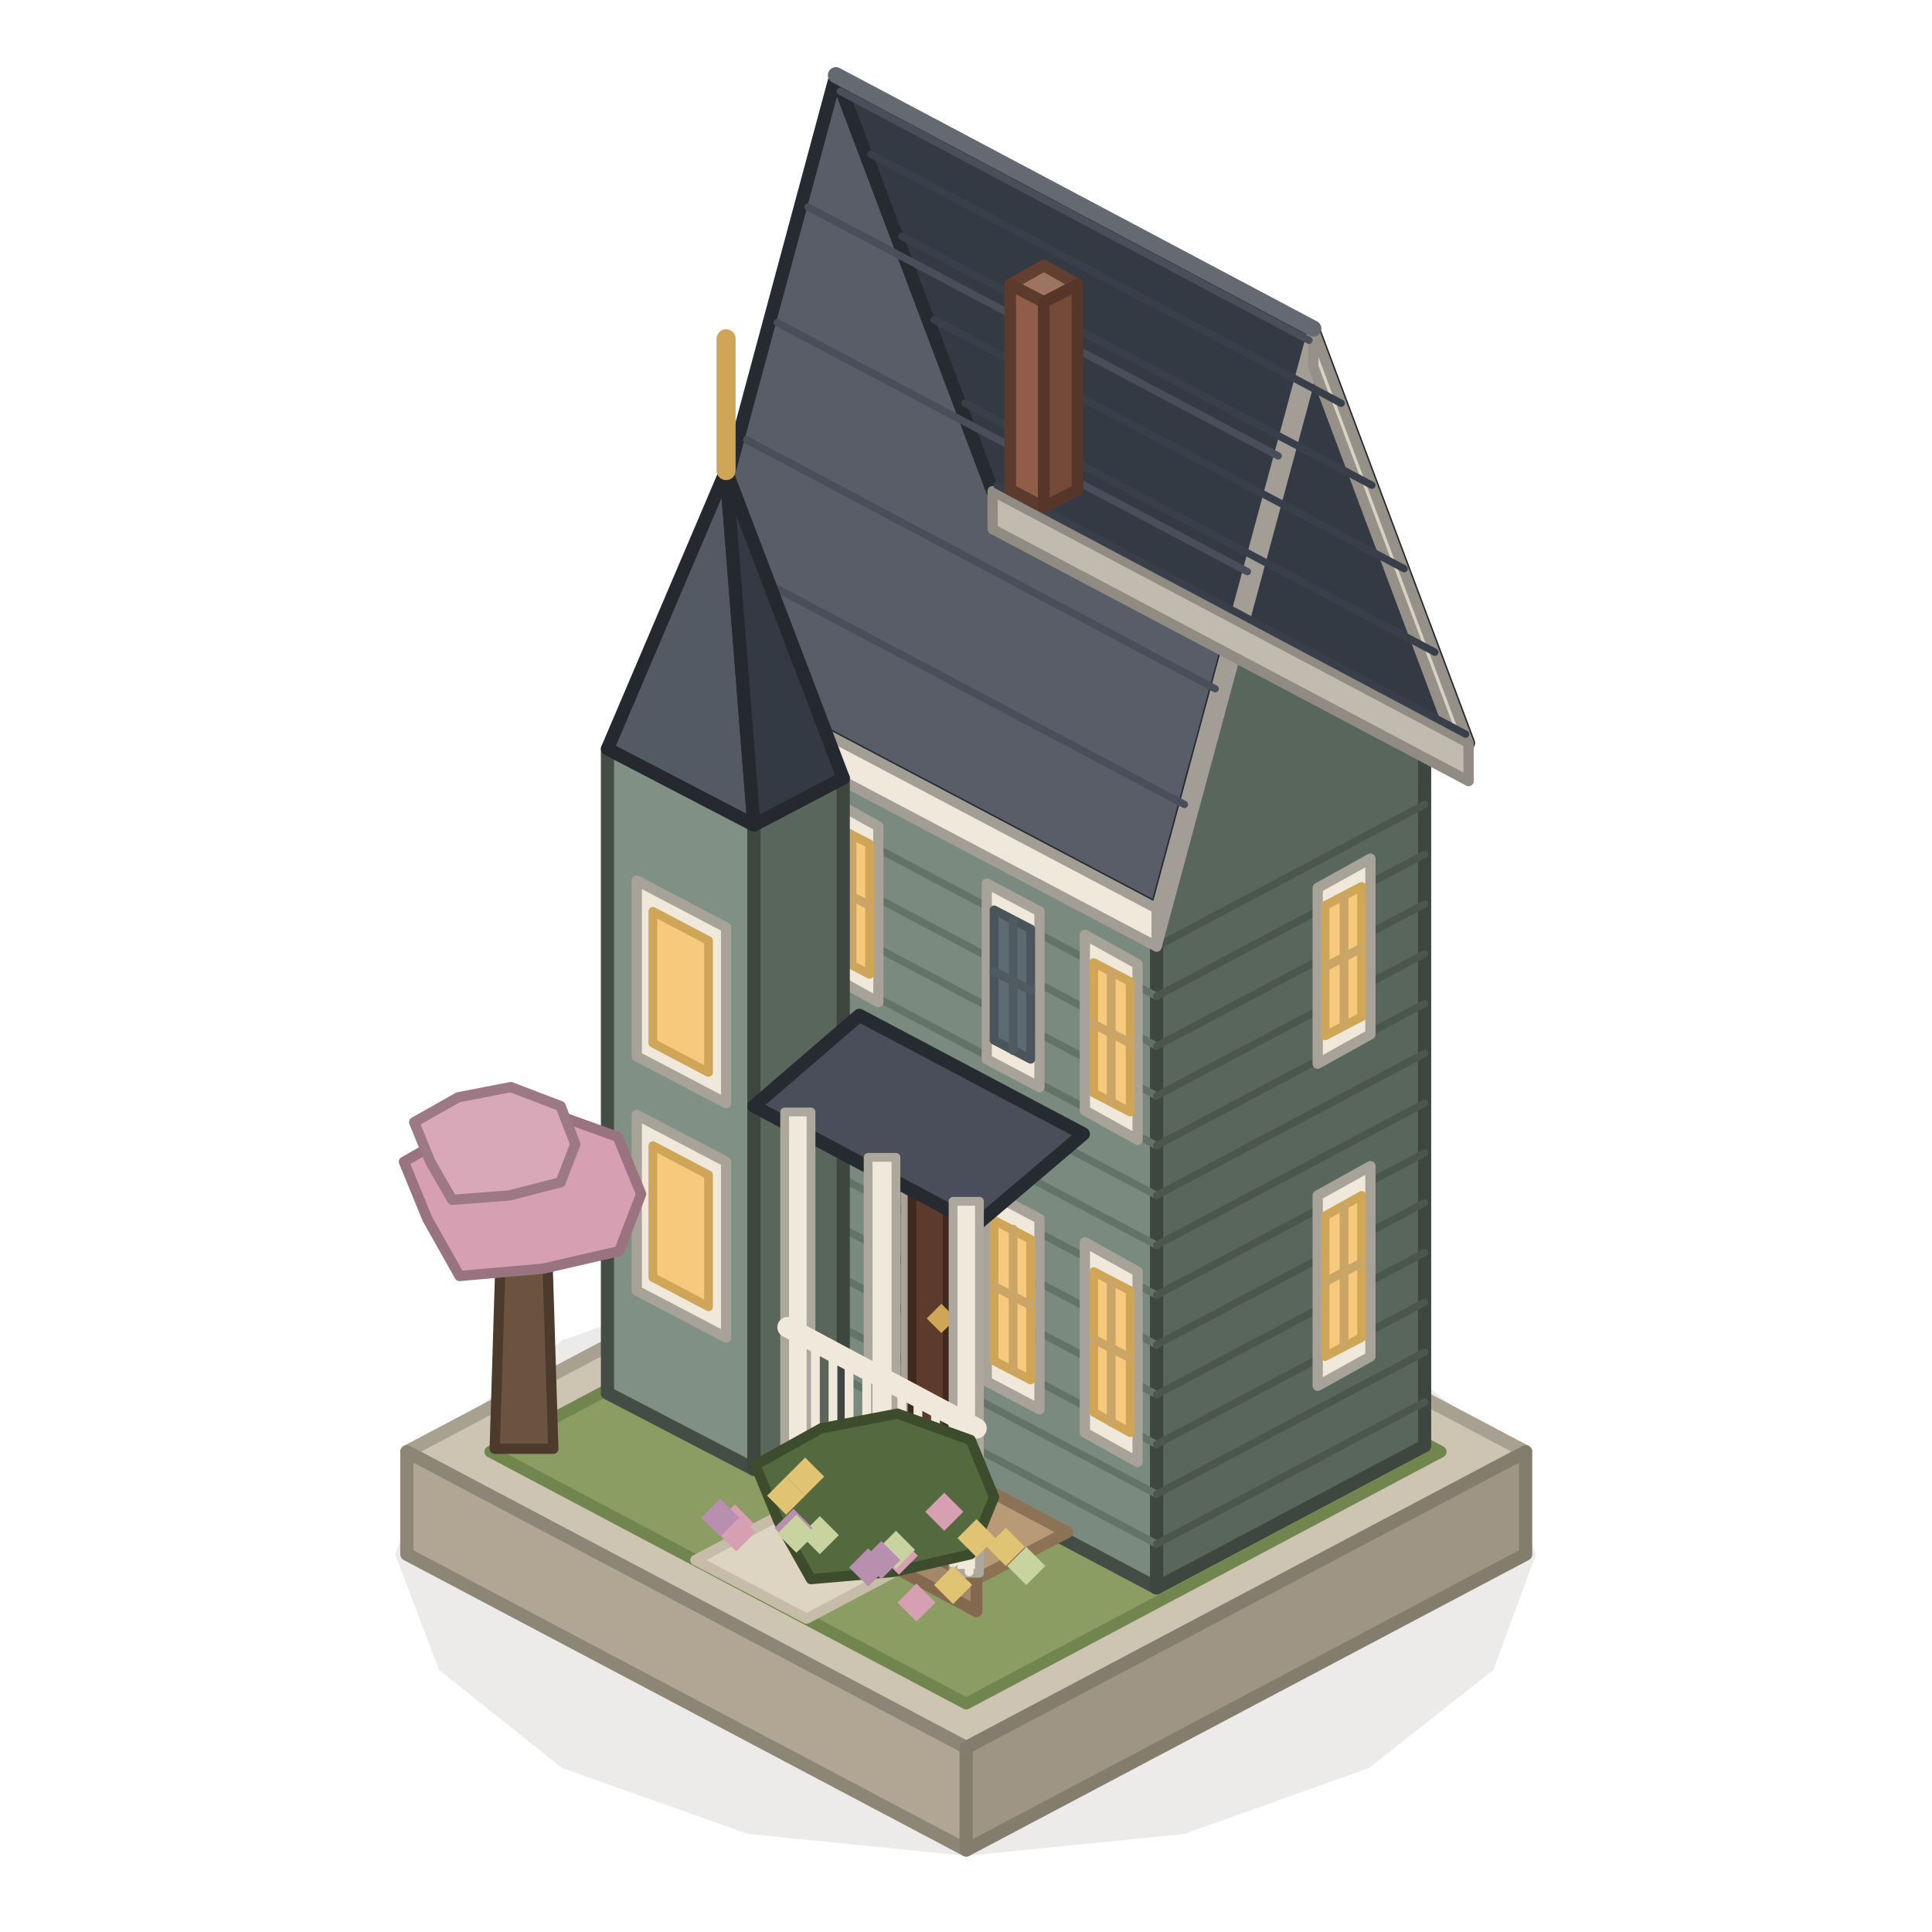
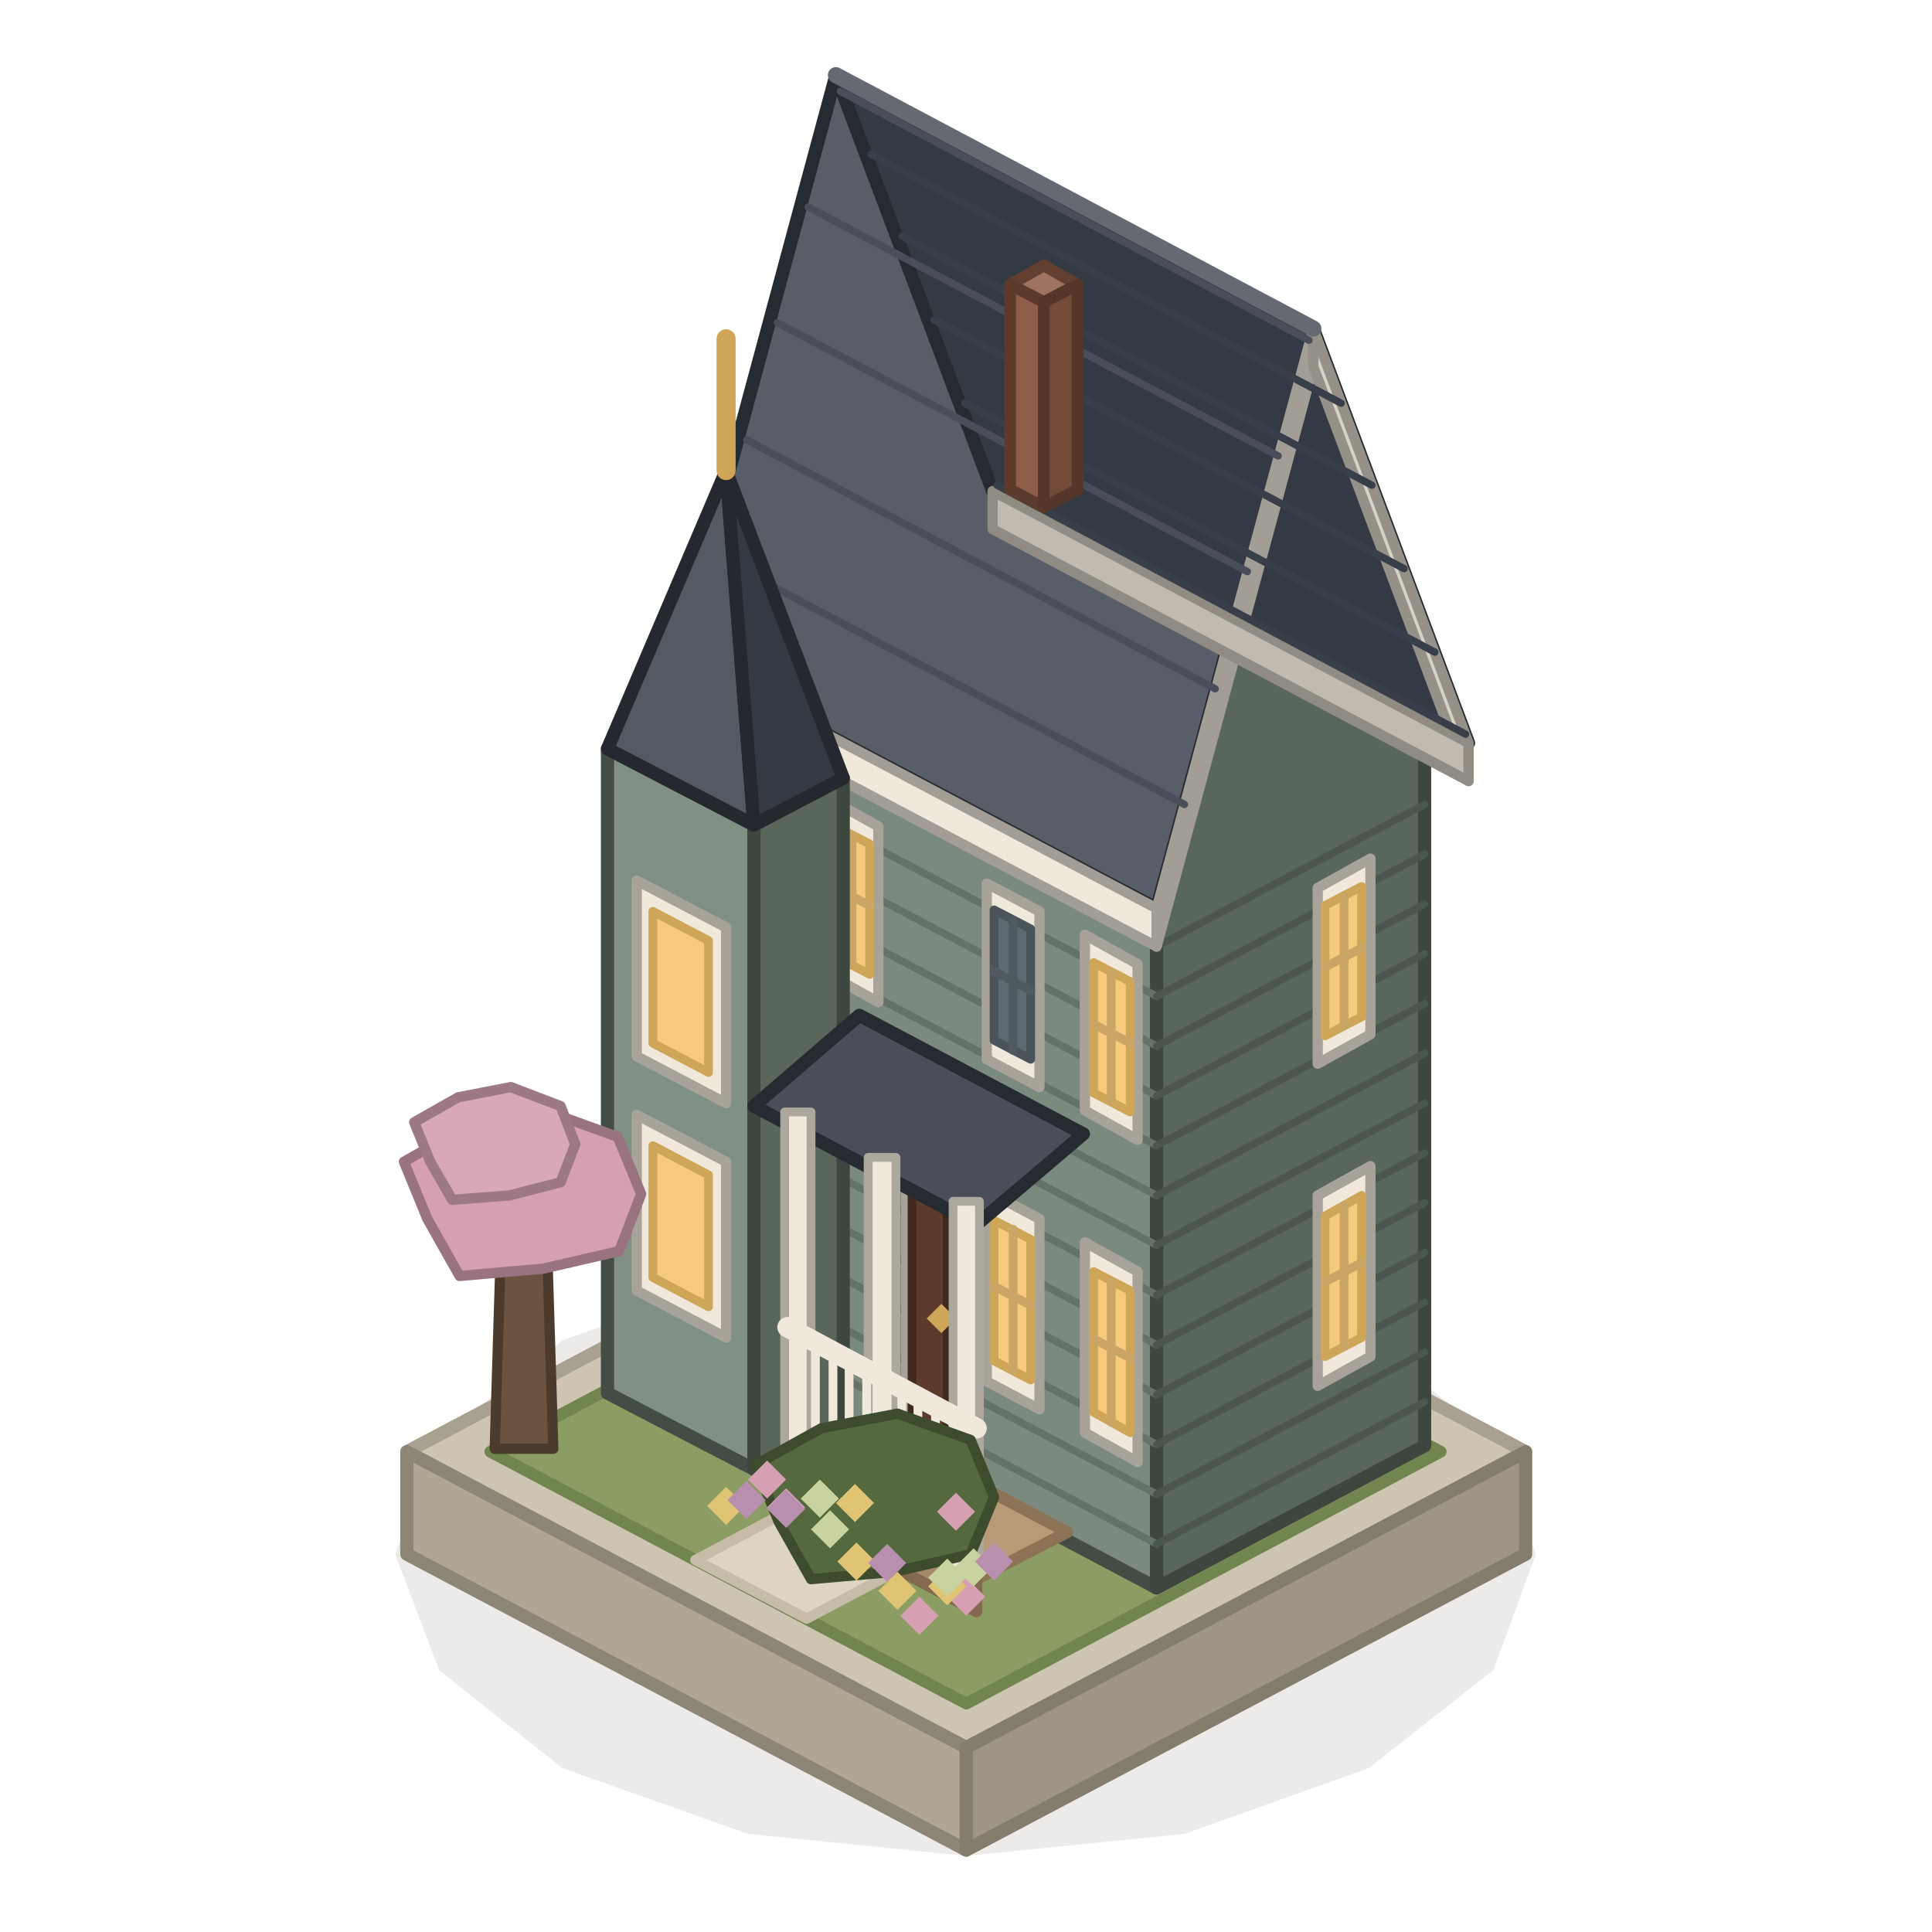
<svg xmlns="http://www.w3.org/2000/svg" viewBox="0 0 256 256" width="256" height="256">
-   <g transform="translate(53.90965 192.3601) scale(1.9404)">
+   <g transform="translate(53.91 192.36) scale(1.9404)">
    <path d="M77.1 7 L74.2 14.9 L65.7 21.6 L53.1 26.1 L38.2 27.6 L23.3 26.1 L10.6 21.6 L2.2 14.9 L-0.8 7 L2.2 -0.9 L10.6 -7.6 L23.3 -12.1 L38.2 -13.6 L53.1 -12.1 L65.7 -7.6 L74.2 -0.9 Z" fill="rgba(60,50,40,0.10)" />
    <path d="M0 0 L38.2 -20.2 L76.4 0 L38.2 20.2 Z" fill="#cdc4b1" stroke="#a8a191" stroke-width="0.9" stroke-linejoin="round" stroke-linecap="round" />
    <path d="M0 0 L38.2 20.2 L38.2 27.2 L0 7 Z" fill="#b0a693" stroke="#8d8576" stroke-width="0.9" stroke-linejoin="round" stroke-linecap="round" />
    <path d="M38.2 20.2 L76.4 0 L76.4 7 L38.2 27.2 Z" fill="#9e9584" stroke="#847d6e" stroke-width="0.9" stroke-linejoin="round" stroke-linecap="round" />
    <path d="M5.7 0 L38.2 -17.2 L70.6 0 L38.2 17.2 Z" fill="#8b9d63" stroke="#71854f" stroke-width="0.8" stroke-linejoin="round" stroke-linecap="round" />
    <path d="M19.7 7.4 L27.3 11.4 L62.6 -7.3 L54.9 -11.3 Z" fill="#ddd4c1" stroke="#c6bca7" stroke-width="0.7" stroke-linejoin="round" stroke-linecap="round" />
    <path d="M26.7 3.6 L34.4 7.7" fill="none" stroke="#c6bca7" stroke-width="0.6" stroke-linejoin="round" stroke-linecap="round" />
    <path d="M34.5 -0.5 L42.1 3.6" fill="none" stroke="#c6bca7" stroke-width="0.6" stroke-linejoin="round" stroke-linecap="round" />
    <path d="M42.3 -4.6 L49.9 -0.5" fill="none" stroke="#c6bca7" stroke-width="0.6" stroke-linejoin="round" stroke-linecap="round" />
    <path d="M50 -8.7 L57.7 -4.7" fill="none" stroke="#c6bca7" stroke-width="0.6" stroke-linejoin="round" stroke-linecap="round" />
    <path d="M20.6 -6.9 L51.2 9.3 L51.2 -38.7 L20.6 -54.9 Z" fill="#7b8a7e" stroke="#434d45" stroke-width="0.9" stroke-linejoin="round" stroke-linecap="round" />
    <path d="M51.2 9.3 L69.5 -0.4 L69.5 -48.4 L60.3 -77.5 L51.2 -38.7 Z" fill="#59665c" stroke="#3d463f" stroke-width="0.9" stroke-linejoin="round" stroke-linecap="round" />
    <path d="M20.6 -9.9 L51.2 6.3" fill="none" stroke="#647368" stroke-width="0.5" stroke-linejoin="round" stroke-linecap="round" />
    <path d="M51.2 6.3 L69.5 -3.4" fill="none" stroke="#4b574e" stroke-width="0.5" stroke-linejoin="round" stroke-linecap="round" />
    <path d="M20.6 -13.3 L51.2 2.9" fill="none" stroke="#647368" stroke-width="0.5" stroke-linejoin="round" stroke-linecap="round" />
    <path d="M51.2 2.9 L69.5 -6.8" fill="none" stroke="#4b574e" stroke-width="0.5" stroke-linejoin="round" stroke-linecap="round" />
    <path d="M20.6 -16.7 L51.2 -0.5" fill="none" stroke="#647368" stroke-width="0.5" stroke-linejoin="round" stroke-linecap="round" />
    <path d="M51.2 -0.5 L69.5 -10.2" fill="none" stroke="#4b574e" stroke-width="0.5" stroke-linejoin="round" stroke-linecap="round" />
    <path d="M20.6 -20.1 L51.2 -3.9" fill="none" stroke="#647368" stroke-width="0.5" stroke-linejoin="round" stroke-linecap="round" />
    <path d="M51.2 -3.9 L69.5 -13.6" fill="none" stroke="#4b574e" stroke-width="0.5" stroke-linejoin="round" stroke-linecap="round" />
    <path d="M20.6 -23.5 L51.2 -7.3" fill="none" stroke="#647368" stroke-width="0.5" stroke-linejoin="round" stroke-linecap="round" />
    <path d="M51.2 -7.3 L69.5 -17" fill="none" stroke="#4b574e" stroke-width="0.5" stroke-linejoin="round" stroke-linecap="round" />
    <path d="M20.6 -26.9 L51.2 -10.7" fill="none" stroke="#647368" stroke-width="0.5" stroke-linejoin="round" stroke-linecap="round" />
    <path d="M51.2 -10.7 L69.5 -20.4" fill="none" stroke="#4b574e" stroke-width="0.5" stroke-linejoin="round" stroke-linecap="round" />
    <path d="M20.6 -30.3 L51.2 -14.1" fill="none" stroke="#647368" stroke-width="0.5" stroke-linejoin="round" stroke-linecap="round" />
    <path d="M51.2 -14.1 L69.5 -23.8" fill="none" stroke="#4b574e" stroke-width="0.5" stroke-linejoin="round" stroke-linecap="round" />
    <path d="M20.6 -33.7 L51.2 -17.5" fill="none" stroke="#647368" stroke-width="0.5" stroke-linejoin="round" stroke-linecap="round" />
    <path d="M51.2 -17.5 L69.5 -27.2" fill="none" stroke="#4b574e" stroke-width="0.5" stroke-linejoin="round" stroke-linecap="round" />
    <path d="M20.6 -37.1 L51.2 -20.9" fill="none" stroke="#647368" stroke-width="0.5" stroke-linejoin="round" stroke-linecap="round" />
    <path d="M51.2 -20.9 L69.5 -30.6" fill="none" stroke="#4b574e" stroke-width="0.5" stroke-linejoin="round" stroke-linecap="round" />
    <path d="M20.6 -40.5 L51.2 -24.3" fill="none" stroke="#647368" stroke-width="0.5" stroke-linejoin="round" stroke-linecap="round" />
    <path d="M51.2 -24.3 L69.5 -34" fill="none" stroke="#4b574e" stroke-width="0.5" stroke-linejoin="round" stroke-linecap="round" />
    <path d="M20.6 -43.9 L51.2 -27.7" fill="none" stroke="#647368" stroke-width="0.5" stroke-linejoin="round" stroke-linecap="round" />
    <path d="M51.2 -27.7 L69.5 -37.4" fill="none" stroke="#4b574e" stroke-width="0.5" stroke-linejoin="round" stroke-linecap="round" />
    <path d="M20.6 -47.3 L51.2 -31.1" fill="none" stroke="#647368" stroke-width="0.5" stroke-linejoin="round" stroke-linecap="round" />
    <path d="M51.2 -31.1 L69.5 -40.8" fill="none" stroke="#4b574e" stroke-width="0.5" stroke-linejoin="round" stroke-linecap="round" />
    <path d="M20.6 -50.7 L51.2 -34.5" fill="none" stroke="#647368" stroke-width="0.5" stroke-linejoin="round" stroke-linecap="round" />
    <path d="M51.2 -34.5 L69.5 -44.2" fill="none" stroke="#4b574e" stroke-width="0.5" stroke-linejoin="round" stroke-linecap="round" />
    <path d="M18.6 -54.3 L51.2 -37.1 L61.9 -76.7 L29.3 -94 Z" fill="#585d68" stroke="#262a31" stroke-width="0.9" stroke-linejoin="round" stroke-linecap="round" />
    <path d="M29.3 -94 L61.9 -76.7 L72.5 -48.4 L40 -65.6 Z" fill="#343a44" stroke="#262a31" stroke-width="0.9" stroke-linejoin="round" stroke-linecap="round" />
    <path d="M18.6 -54.3 L51.2 -37.1 L51.2 -34.5 L18.6 -51.7 Z" fill="#f0e9db" stroke="#a39e95" stroke-width="0.7" stroke-linejoin="round" stroke-linecap="round" />
    <path d="M51.2 -37.1 L61.9 -76.7 L61.9 -74.1 L51.2 -34.5 Z" fill="#f0e9db" stroke="#a39e95" stroke-width="0.7" stroke-linejoin="round" stroke-linecap="round" />
    <path d="M61.9 -76.7 L72.5 -48.4 L72.5 -45.8 L61.9 -74.1 Z" fill="#d8d2c5" stroke="#959088" stroke-width="0.7" stroke-linejoin="round" stroke-linecap="round" />
    <path d="M40 -65.6 L72.5 -48.4 L72.5 -45.8 L40 -63 Z" fill="#c0baaf" stroke="#908c83" stroke-width="0.7" stroke-linejoin="round" stroke-linecap="round" />
    <path d="M21 -61.2 L53.1 -44.2" fill="none" stroke="#494e5a" stroke-width="0.5" stroke-linejoin="round" stroke-linecap="round" />
    <path d="M31.7 -88.6 L63.8 -71.6" fill="none" stroke="#393f4a" stroke-width="0.5" stroke-linejoin="round" stroke-linecap="round" />
    <path d="M23.2 -69.1 L55.2 -52.1" fill="none" stroke="#494e5a" stroke-width="0.5" stroke-linejoin="round" stroke-linecap="round" />
    <path d="M33.8 -83 L65.9 -66" fill="none" stroke="#393f4a" stroke-width="0.5" stroke-linejoin="round" stroke-linecap="round" />
    <path d="M25.3 -77.1 L57.4 -60.1" fill="none" stroke="#494e5a" stroke-width="0.5" stroke-linejoin="round" stroke-linecap="round" />
    <path d="M36 -77.3 L68.1 -60.3" fill="none" stroke="#393f4a" stroke-width="0.5" stroke-linejoin="round" stroke-linecap="round" />
    <path d="M27.4 -85 L59.5 -68" fill="none" stroke="#494e5a" stroke-width="0.5" stroke-linejoin="round" stroke-linecap="round" />
    <path d="M38.1 -71.6 L70.2 -54.6" fill="none" stroke="#393f4a" stroke-width="0.5" stroke-linejoin="round" stroke-linecap="round" />
    <path d="M29.6 -92.9 L61.6 -75.9" fill="none" stroke="#494e5a" stroke-width="0.5" stroke-linejoin="round" stroke-linecap="round" />
    <path d="M40.3 -66 L72.3 -49" fill="none" stroke="#393f4a" stroke-width="0.5" stroke-linejoin="round" stroke-linecap="round" />
    <path d="M29.3 -94 L61.9 -76.7" fill="none" stroke="#646972" stroke-width="1.1" stroke-linejoin="round" stroke-linecap="round" />
    <path d="M22.5 -35.9 L26.1 -34 L26.1 -46 L22.5 -47.9 Z" fill="#f0e9db" stroke="#a8a399" stroke-width="0.7" stroke-linejoin="round" stroke-linecap="round" />
    <path d="M23 -37.2 L25.5 -35.8 L25.5 -44.7 L23 -46 Z" fill="#f6c97c" stroke="#cfa557" stroke-width="0.6" stroke-linejoin="round" stroke-linecap="round" />
    <path d="M24.3 -36.5 L24.3 -45.4" fill="none" stroke="#caa566" stroke-width="0.6" stroke-linejoin="round" stroke-linecap="round" />
    <path d="M23 -41.8 L25.5 -40.5" fill="none" stroke="#caa566" stroke-width="0.6" stroke-linejoin="round" stroke-linecap="round" />
    <path d="M28.6 -32.7 L32.2 -30.7 L32.2 -42.7 L28.6 -44.7 Z" fill="#f0e9db" stroke="#a8a399" stroke-width="0.7" stroke-linejoin="round" stroke-linecap="round" />
    <path d="M29.1 -33.9 L31.6 -32.6 L31.6 -41.5 L29.1 -42.8 Z" fill="#f6c97c" stroke="#cfa557" stroke-width="0.6" stroke-linejoin="round" stroke-linecap="round" />
    <path d="M30.4 -33.3 L30.4 -42.1" fill="none" stroke="#caa566" stroke-width="0.6" stroke-linejoin="round" stroke-linecap="round" />
    <path d="M29.1 -38.6 L31.6 -37.3" fill="none" stroke="#caa566" stroke-width="0.6" stroke-linejoin="round" stroke-linecap="round" />
    <path d="M39.6 -26.8 L43.2 -24.9 L43.2 -36.9 L39.6 -38.8 Z" fill="#f0e9db" stroke="#a8a399" stroke-width="0.7" stroke-linejoin="round" stroke-linecap="round" />
    <path d="M40.1 -28.1 L42.6 -26.8 L42.6 -35.7 L40.1 -37 Z" fill="#5d6a72" stroke="#4a555b" stroke-width="0.6" stroke-linejoin="round" stroke-linecap="round" />
    <path d="M41.4 -27.4 L41.4 -36.3" fill="none" stroke="#4f5a61" stroke-width="0.6" stroke-linejoin="round" stroke-linecap="round" />
    <path d="M40.1 -32.8 L42.6 -31.5" fill="none" stroke="#4f5a61" stroke-width="0.6" stroke-linejoin="round" stroke-linecap="round" />
    <path d="M46.3 -23.3 L49.9 -21.3 L49.9 -33.3 L46.3 -35.3 Z" fill="#f0e9db" stroke="#a8a399" stroke-width="0.7" stroke-linejoin="round" stroke-linecap="round" />
    <path d="M46.9 -24.5 L49.4 -23.2 L49.4 -32.1 L46.9 -33.4 Z" fill="#f6c97c" stroke="#cfa557" stroke-width="0.6" stroke-linejoin="round" stroke-linecap="round" />
    <path d="M48.1 -23.9 L48.1 -32.7" fill="none" stroke="#caa566" stroke-width="0.6" stroke-linejoin="round" stroke-linecap="round" />
    <path d="M46.9 -29.2 L49.4 -27.9" fill="none" stroke="#caa566" stroke-width="0.6" stroke-linejoin="round" stroke-linecap="round" />
    <path d="M39.6 -4.8 L43.2 -2.9 L43.2 -15.9 L39.6 -17.8 Z" fill="#f0e9db" stroke="#a8a399" stroke-width="0.7" stroke-linejoin="round" stroke-linecap="round" />
    <path d="M40.1 -6.2 L42.6 -4.9 L42.6 -14.5 L40.1 -15.8 Z" fill="#f6c97c" stroke="#cfa557" stroke-width="0.6" stroke-linejoin="round" stroke-linecap="round" />
    <path d="M41.4 -5.6 L41.4 -15.2" fill="none" stroke="#caa566" stroke-width="0.6" stroke-linejoin="round" stroke-linecap="round" />
    <path d="M40.1 -11.3 L42.6 -10" fill="none" stroke="#caa566" stroke-width="0.6" stroke-linejoin="round" stroke-linecap="round" />
    <path d="M46.3 -1.3 L49.9 0.7 L49.9 -12.3 L46.3 -14.3 Z" fill="#f0e9db" stroke="#a8a399" stroke-width="0.7" stroke-linejoin="round" stroke-linecap="round" />
    <path d="M46.9 -2.7 L49.4 -1.3 L49.4 -11 L46.9 -12.3 Z" fill="#f6c97c" stroke="#cfa557" stroke-width="0.6" stroke-linejoin="round" stroke-linecap="round" />
    <path d="M48.1 -2 L48.1 -11.6" fill="none" stroke="#caa566" stroke-width="0.6" stroke-linejoin="round" stroke-linecap="round" />
    <path d="M46.9 -7.7 L49.4 -6.4" fill="none" stroke="#caa566" stroke-width="0.6" stroke-linejoin="round" stroke-linecap="round" />
    <path d="M62.2 -4.5 L65.8 -6.5 L65.8 -19.5 L62.2 -17.5 Z" fill="#f0e9db" stroke="#a8a399" stroke-width="0.7" stroke-linejoin="round" stroke-linecap="round" />
    <path d="M62.7 -6.5 L65.2 -7.8 L65.2 -17.5 L62.7 -16.1 Z" fill="#f6c97c" stroke="#cfa557" stroke-width="0.6" stroke-linejoin="round" stroke-linecap="round" />
    <path d="M64 -7.2 L64 -16.8" fill="none" stroke="#caa566" stroke-width="0.6" stroke-linejoin="round" stroke-linecap="round" />
    <path d="M62.7 -11.6 L65.2 -12.9" fill="none" stroke="#caa566" stroke-width="0.6" stroke-linejoin="round" stroke-linecap="round" />
    <path d="M62.2 -26.5 L65.8 -28.5 L65.8 -40.5 L62.2 -38.5 Z" fill="#f0e9db" stroke="#a8a399" stroke-width="0.7" stroke-linejoin="round" stroke-linecap="round" />
    <path d="M62.7 -28.4 L65.2 -29.7 L65.2 -38.6 L62.7 -37.3 Z" fill="#f6c97c" stroke="#cfa557" stroke-width="0.6" stroke-linejoin="round" stroke-linecap="round" />
    <path d="M64 -29.1 L64 -37.9" fill="none" stroke="#caa566" stroke-width="0.6" stroke-linejoin="round" stroke-linecap="round" />
    <path d="M62.7 -33.1 L65.2 -34.4" fill="none" stroke="#caa566" stroke-width="0.6" stroke-linejoin="round" stroke-linecap="round" />
    <path d="M34.1 -1.8 L37.4 0 L37.4 -18 L34.1 -19.8 Z" fill="#f0e9db" stroke="#a8a399" stroke-width="0.7" stroke-linejoin="round" stroke-linecap="round" />
    <path d="M34.5 -1.5 L36.9 -0.2 L36.9 -17.1 L34.5 -18.4 Z" fill="#5c3b2c" stroke="#40291f" stroke-width="0.6" stroke-linejoin="round" stroke-linecap="round" />
    <path d="M35.5 -9.1 L36.5 -10.1 L37.5 -9.1 L36.5 -8.1 Z" fill="#cfa557" />
    <path d="M13.7 -4 L23.7 1.2 L23.7 -42.8 L13.7 -48 Z" fill="#819084" stroke="#434d45" stroke-width="0.9" stroke-linejoin="round" stroke-linecap="round" />
    <path d="M23.7 1.2 L29.8 -2 L29.8 -46 L23.7 -42.8 Z" fill="#59665c" stroke="#3d463f" stroke-width="0.9" stroke-linejoin="round" stroke-linecap="round" />
    <path d="M13.7 -48 L23.7 -42.8 L21.8 -67 Z" fill="#545a64" stroke="#25282f" stroke-width="0.9" stroke-linejoin="round" stroke-linecap="round" />
    <path d="M23.7 -42.8 L29.8 -46 L21.8 -67 Z" fill="#343a44" stroke="#25282f" stroke-width="0.9" stroke-linejoin="round" stroke-linecap="round" />
    <path d="M21.8 -67 L21.8 -76" fill="none" stroke="#cfa557" stroke-width="1.3" stroke-linejoin="round" stroke-linecap="round" />
    <path d="M15.7 -11 L21.8 -7.8 L21.8 -19.8 L15.7 -23 Z" fill="#f0e9db" stroke="#a8a399" stroke-width="0.7" stroke-linejoin="round" stroke-linecap="round" />
    <path d="M16.8 -11.9 L20.6 -9.9 L20.6 -18.9 L16.8 -20.9 Z" fill="#f6c97c" stroke="#cfa557" stroke-width="0.6" stroke-linejoin="round" stroke-linecap="round" />
    <path d="M15.7 -27 L21.8 -23.8 L21.8 -35.8 L15.7 -39 Z" fill="#f0e9db" stroke="#a8a399" stroke-width="0.7" stroke-linejoin="round" stroke-linecap="round" />
    <path d="M16.8 -27.9 L20.6 -25.9 L20.6 -34.9 L16.8 -36.9 Z" fill="#f6c97c" stroke="#cfa557" stroke-width="0.6" stroke-linejoin="round" stroke-linecap="round" />
    <path d="M26 1.8 L38.9 8.7 L45.1 5.5 L32.1 -1.4 Z" fill="#b89a76" stroke="#8d7355" stroke-width="0.8" stroke-linejoin="round" stroke-linecap="round" />
    <path d="M26 1.8 L38.9 8.7 L38.9 10.9 L26 4 Z" fill="#a4886a" stroke="#83694e" stroke-width="0.8" stroke-linejoin="round" stroke-linecap="round" />
    <path d="M23.7 -23.6 L38.9 -15.5 L46.2 -21.7 L30.9 -29.8 Z" fill="#494e5a" stroke="#262a31" stroke-width="0.9" stroke-linejoin="round" stroke-linecap="round" />
    <path d="M25.8 2.2 L27.6 2.2 L27.6 -23.2 L25.8 -23.2 Z" fill="#f0e9db" stroke="#ada89e" stroke-width="0.6" stroke-linejoin="round" stroke-linecap="round" />
    <path d="M31.5 5.3 L33.4 5.3 L33.4 -20.1 L31.5 -20.1 Z" fill="#f0e9db" stroke="#ada89e" stroke-width="0.6" stroke-linejoin="round" stroke-linecap="round" />
    <path d="M37.3 8.3 L39.1 8.3 L39.1 -17.1 L37.3 -17.1 Z" fill="#f0e9db" stroke="#ada89e" stroke-width="0.6" stroke-linejoin="round" stroke-linecap="round" />
    <path d="M26 -8.5 L38.9 -1.6" fill="none" stroke="#f0e9db" stroke-width="1.4" stroke-linejoin="round" stroke-linecap="round" />
    <path d="M26.7 2 L26.7 -8.1" fill="none" stroke="#f0e9db" stroke-width="0.6" stroke-linejoin="round" stroke-linecap="round" />
    <path d="M27.9 2.7 L27.9 -7.5" fill="none" stroke="#f0e9db" stroke-width="0.6" stroke-linejoin="round" stroke-linecap="round" />
    <path d="M29.1 3.3 L29.1 -6.8" fill="none" stroke="#f0e9db" stroke-width="0.6" stroke-linejoin="round" stroke-linecap="round" />
    <path d="M30.2 3.9 L30.2 -6.2" fill="none" stroke="#f0e9db" stroke-width="0.6" stroke-linejoin="round" stroke-linecap="round" />
    <path d="M31.4 4.5 L31.4 -5.6" fill="none" stroke="#f0e9db" stroke-width="0.6" stroke-linejoin="round" stroke-linecap="round" />
    <path d="M32.6 5.1 L32.6 -5" fill="none" stroke="#f0e9db" stroke-width="0.6" stroke-linejoin="round" stroke-linecap="round" />
    <path d="M33.8 5.8 L33.8 -4.4" fill="none" stroke="#f0e9db" stroke-width="0.6" stroke-linejoin="round" stroke-linecap="round" />
    <path d="M34.9 6.4 L34.9 -3.7" fill="none" stroke="#f0e9db" stroke-width="0.6" stroke-linejoin="round" stroke-linecap="round" />
    <path d="M36.1 7 L36.1 -3.1" fill="none" stroke="#f0e9db" stroke-width="0.6" stroke-linejoin="round" stroke-linecap="round" />
    <path d="M37.3 7.6 L37.3 -2.5" fill="none" stroke="#f0e9db" stroke-width="0.6" stroke-linejoin="round" stroke-linecap="round" />
    <path d="M38.4 8.2 L38.4 -1.9" fill="none" stroke="#f0e9db" stroke-width="0.6" stroke-linejoin="round" stroke-linecap="round" />
    <path d="M41.2 -79.7 L43.5 -81 L45.8 -79.7 L43.5 -78.5 Z" fill="#9f7361" stroke="#633f30" stroke-width="0.8" stroke-linejoin="round" stroke-linecap="round" />
    <path d="M41.2 -65.7 L43.5 -64.5 L43.5 -78.5 L41.2 -79.7 Z" fill="#905d49" stroke="#5c3b2d" stroke-width="0.8" stroke-linejoin="round" stroke-linecap="round" />
    <path d="M43.5 -64.5 L45.8 -65.7 L45.8 -79.7 L43.5 -78.5 Z" fill="#744a39" stroke="#553629" stroke-width="0.8" stroke-linejoin="round" stroke-linecap="round" />
    <path d="M6 -0.2 L10 -0.2 L9.6 -13.2 L6.4 -13.2 Z" fill="#6b5340" stroke="#4c3b2c" stroke-width="0.7" stroke-linejoin="round" stroke-linecap="round" />
    <path d="M16 -17.6 L14.5 -13.7 L9.3 -12.5 L3.6 -12 L1.4 -15.9 L-0.2 -19.8 L4.2 -22.3 L9.4 -23.3 L14.4 -21.5 Z" fill="#d6a0b2" stroke="#9a7380" stroke-width="0.7" stroke-linejoin="round" stroke-linecap="round" />
    <path d="M11.5 -21 L10.5 -18.4 L7 -17.5 L3.1 -17.2 L1.6 -19.8 L0.5 -22.5 L3.5 -24.2 L7.1 -24.9 L10.5 -23.6 Z" fill="#d9a8b8" stroke="#9c7984" stroke-width="0.7" stroke-linejoin="round" stroke-linecap="round" />
    <path d="M40.1 3.1 L38.5 7 L33.3 8.2 L27.6 8.7 L25.4 4.8 L23.8 0.9 L28.3 -1.6 L33.5 -2.6 L38.5 -0.8 Z" fill="#54693d" stroke="#3c4c2c" stroke-width="0.7" stroke-linejoin="round" stroke-linecap="round" />
-     <path d="M32.3 7.1 L33.6 5.8 L34.9 7.1 L33.6 8.4 Z" fill="#d6a0b2" />
-     <path d="M37.6 5.9 L38.9 4.6 L40.2 5.9 L38.9 7.2 Z" fill="#e0c473" />
-     <path d="M41 7.8 L42.3 6.5 L43.6 7.8 L42.3 9.1 Z" fill="#c9d3a0" />
-     <path d="M30.2 7.9 L31.5 6.6 L32.8 7.9 L31.5 9.2 Z" fill="#b98fb0" />
-     <path d="M35.4 4.1 L36.7 2.8 L38 4.1 L36.7 5.4 Z" fill="#d6a0b2" />
-     <path d="M36 9.1 L37.3 7.8 L38.6 9.1 L37.3 10.4 Z" fill="#e0c473" />
-     <path d="M32.1 6.7 L33.4 5.4 L34.7 6.7 L33.4 8 Z" fill="#c9d3a0" />
-     <path d="M31.1 7.4 L32.4 6.1 L33.7 7.4 L32.4 8.7 Z" fill="#b98fb0" />
-     <path d="M33.5 10.3 L34.8 9 L36.1 10.3 L34.8 11.6 Z" fill="#d6a0b2" />
-     <path d="M39.6 6.5 L40.9 5.2 L42.2 6.5 L40.9 7.8 Z" fill="#e0c473" />
-     <path d="M21.2 5.5 L22.5 4.2 L23.8 5.5 L22.5 6.8 Z" fill="#d6a0b2" />
-     <path d="M25.9 1.7 L27.2 0.4 L28.5 1.7 L27.2 3 Z" fill="#e0c473" />
-     <path d="M26.9 5.7 L28.2 4.4 L29.5 5.7 L28.2 7 Z" fill="#c9d3a0" />
-     <path d="M25.1 5.2 L26.4 3.9 L27.7 5.2 L26.4 6.5 Z" fill="#b98fb0" />
-     <path d="M21.1 4.9 L22.4 3.6 L23.7 4.9 L22.4 6.2 Z" fill="#d6a0b2" />
-     <path d="M24.6 3 L25.9 1.7 L27.2 3 L25.9 4.3 Z" fill="#e0c473" />
-     <path d="M25.3 5.6 L26.6 4.3 L27.9 5.6 L26.6 6.9 Z" fill="#c9d3a0" />
-     <path d="M20.1 4.5 L21.4 3.2 L22.7 4.5 L21.4 5.8 Z" fill="#b98fb0" />
+     <path d="M36.9 9.9 L38.2 8.6 L39.5 9.9 L38.2 11.2 Z" fill="#d6a0b2" />
+     <path d="M29.4 7.5 L30.7 6.2 L32 7.5 L30.7 8.8 Z" fill="#e0c473" />
+     <path d="M37.4 7.9 L38.7 6.6 L40 7.9 L38.7 9.2 Z" fill="#c9d3a0" />
+     <path d="M38.8 7.5 L40.1 6.2 L41.4 7.5 L40.1 8.8 Z" fill="#b98fb0" />
+     <path d="M36.2 4.1 L37.5 2.8 L38.8 4.1 L37.5 5.4 Z" fill="#d6a0b2" />
+     <path d="M35.6 9.2 L36.9 7.9 L38.2 9.2 L36.9 10.5 Z" fill="#e0c473" />
+     <path d="M35.6 8.6 L36.9 7.3 L38.2 8.6 L36.9 9.9 Z" fill="#c9d3a0" />
+     <path d="M31.5 7.6 L32.8 6.3 L34.1 7.6 L32.8 8.9 Z" fill="#b98fb0" />
+     <path d="M33.7 11.2 L35 9.9 L36.3 11.2 L35 12.5 Z" fill="#d6a0b2" />
+     <path d="M32.2 9.5 L33.5 8.2 L34.8 9.5 L33.5 10.8 Z" fill="#e0c473" />
+     <path d="M23.3 1.9 L24.6 0.6 L25.9 1.9 L24.6 3.2 Z" fill="#d6a0b2" />
+     <path d="M20.5 3.7 L21.8 2.4 L23.1 3.7 L21.8 5 Z" fill="#e0c473" />
+     <path d="M27.6 5.3 L28.9 4 L30.2 5.3 L28.9 6.6 Z" fill="#c9d3a0" />
+     <path d="M21.9 3.3 L23.2 2 L24.5 3.3 L23.2 4.6 Z" fill="#b98fb0" />
+     <path d="M24.6 3.8 L25.9 2.5 L27.2 3.8 L25.9 5.1 Z" fill="#d6a0b2" />
+     <path d="M29.3 3.5 L30.6 2.2 L31.9 3.5 L30.6 4.8 Z" fill="#e0c473" />
+     <path d="M26.9 3.2 L28.2 1.9 L29.5 3.2 L28.2 4.5 Z" fill="#c9d3a0" />
+     <path d="M24.6 3.9 L25.9 2.6 L27.2 3.9 L25.9 5.2 Z" fill="#b98fb0" />
  </g>
</svg>
